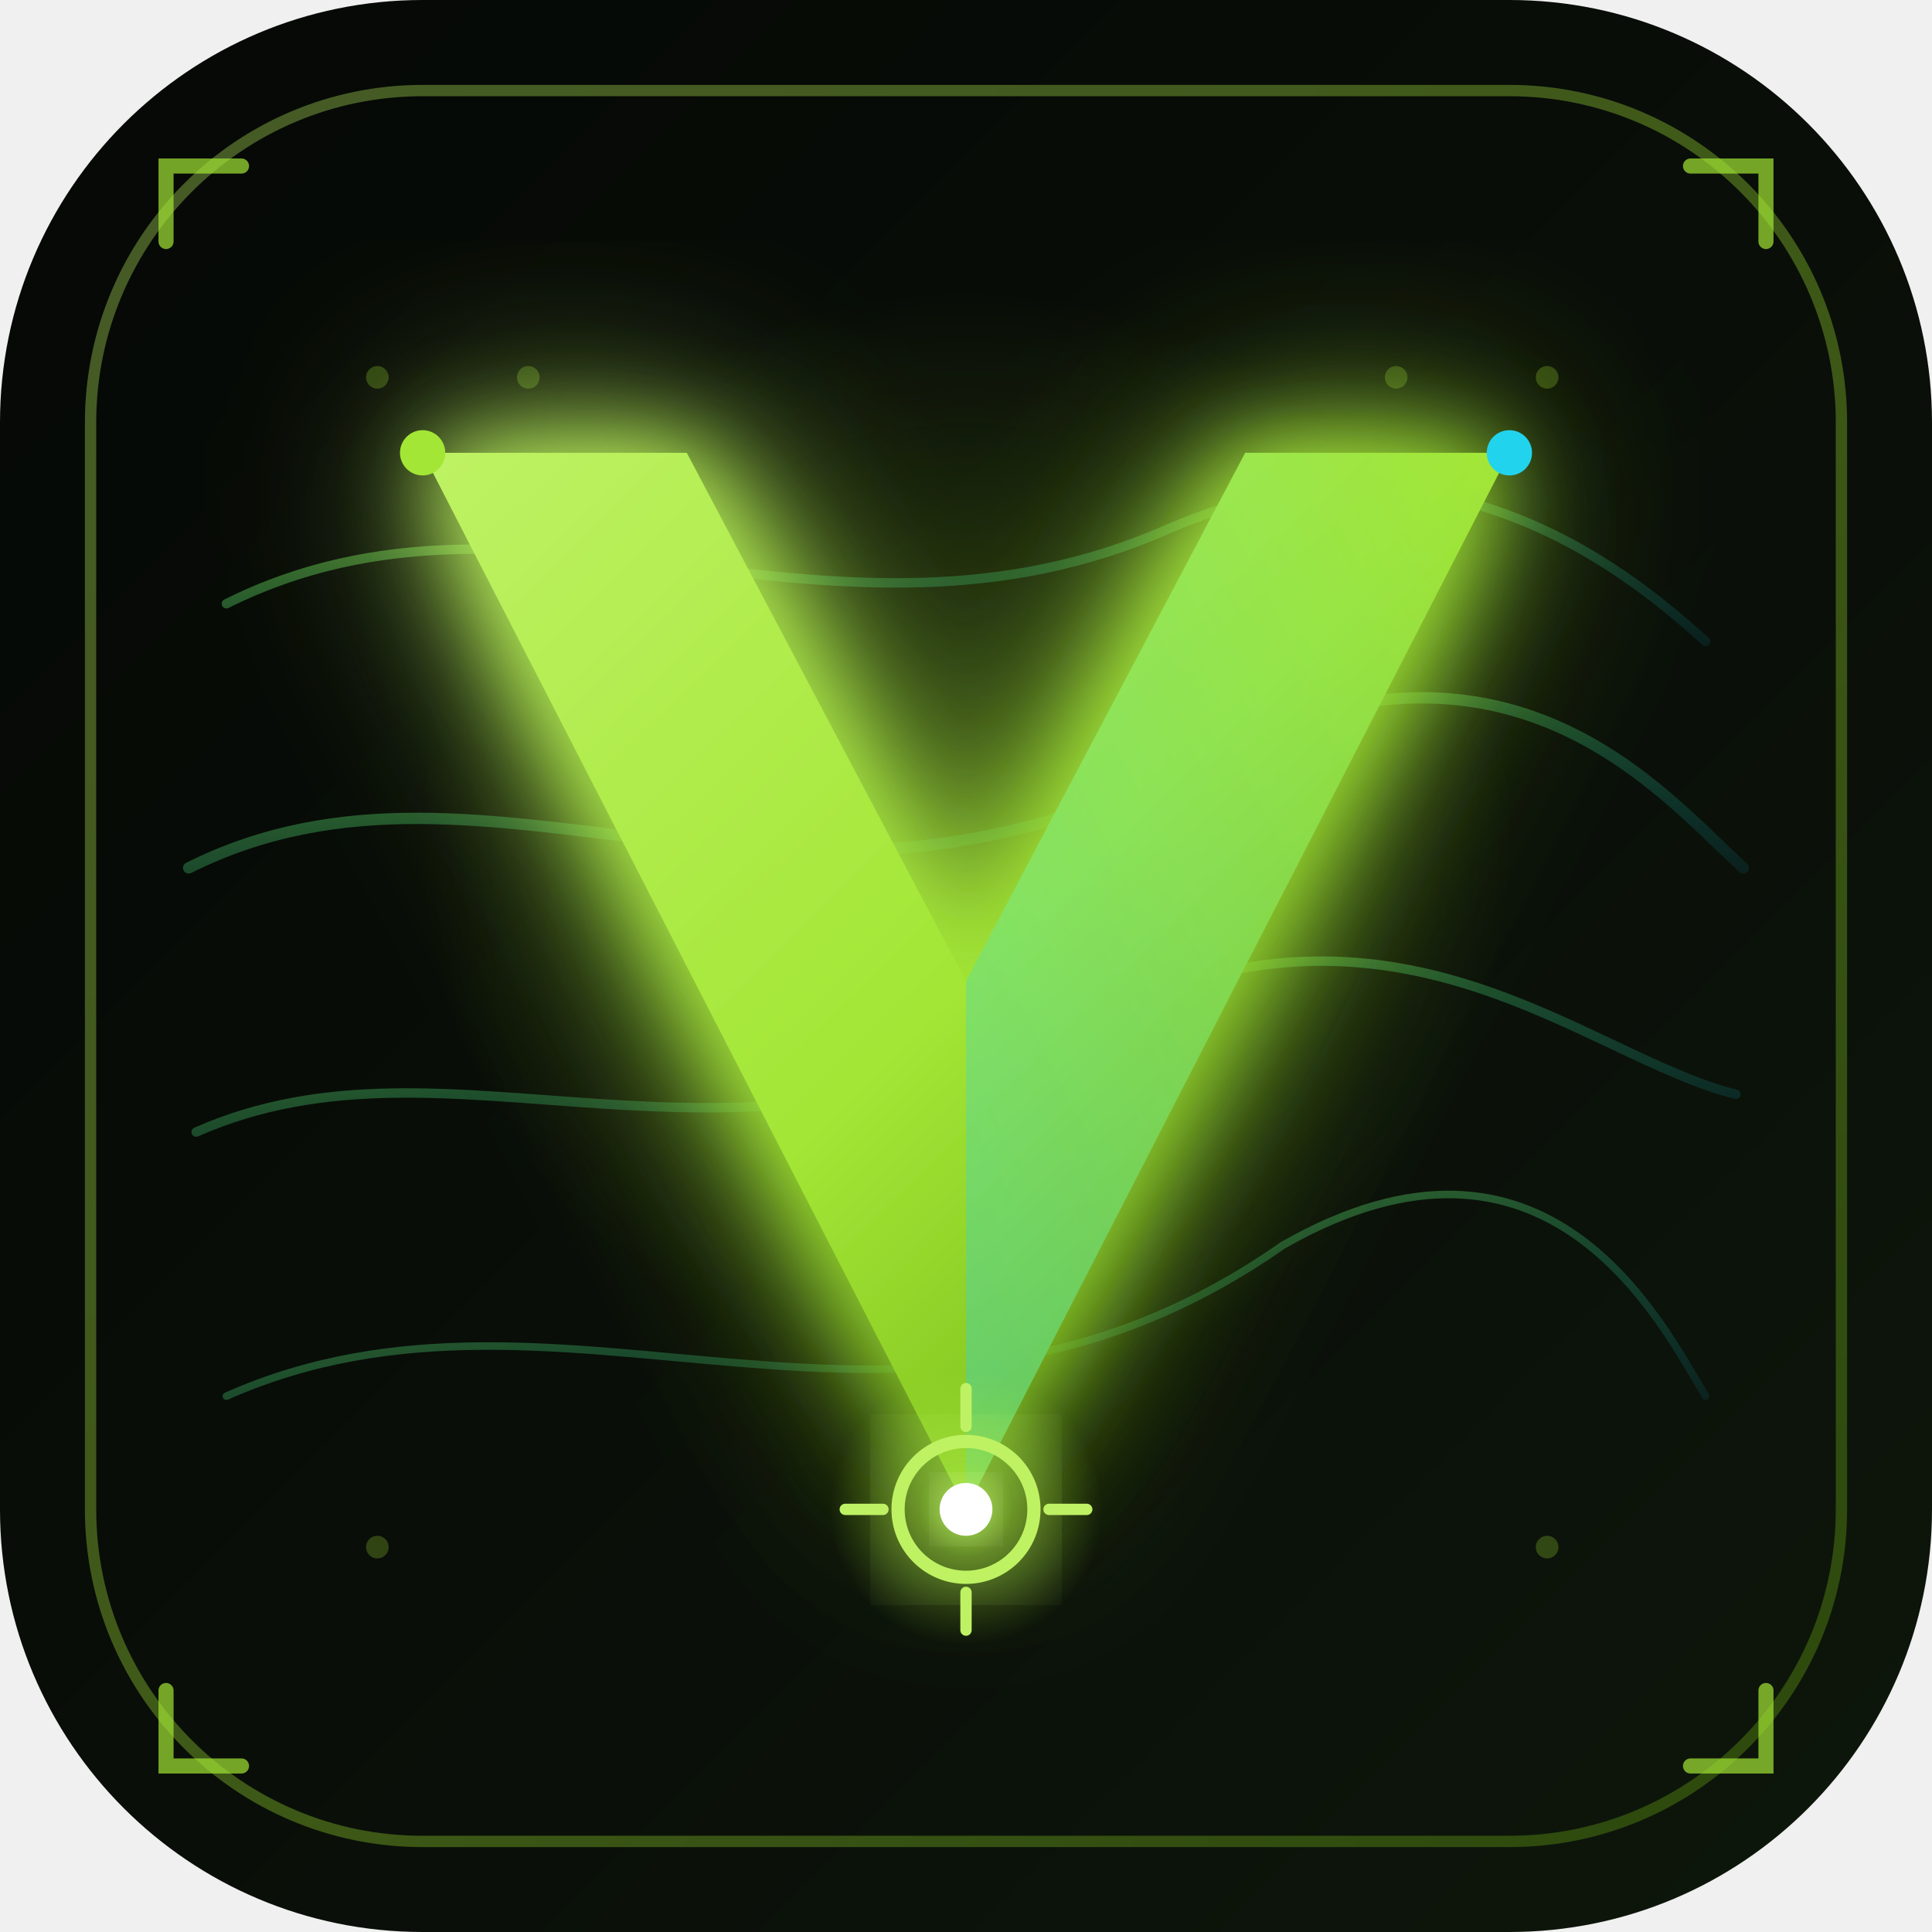
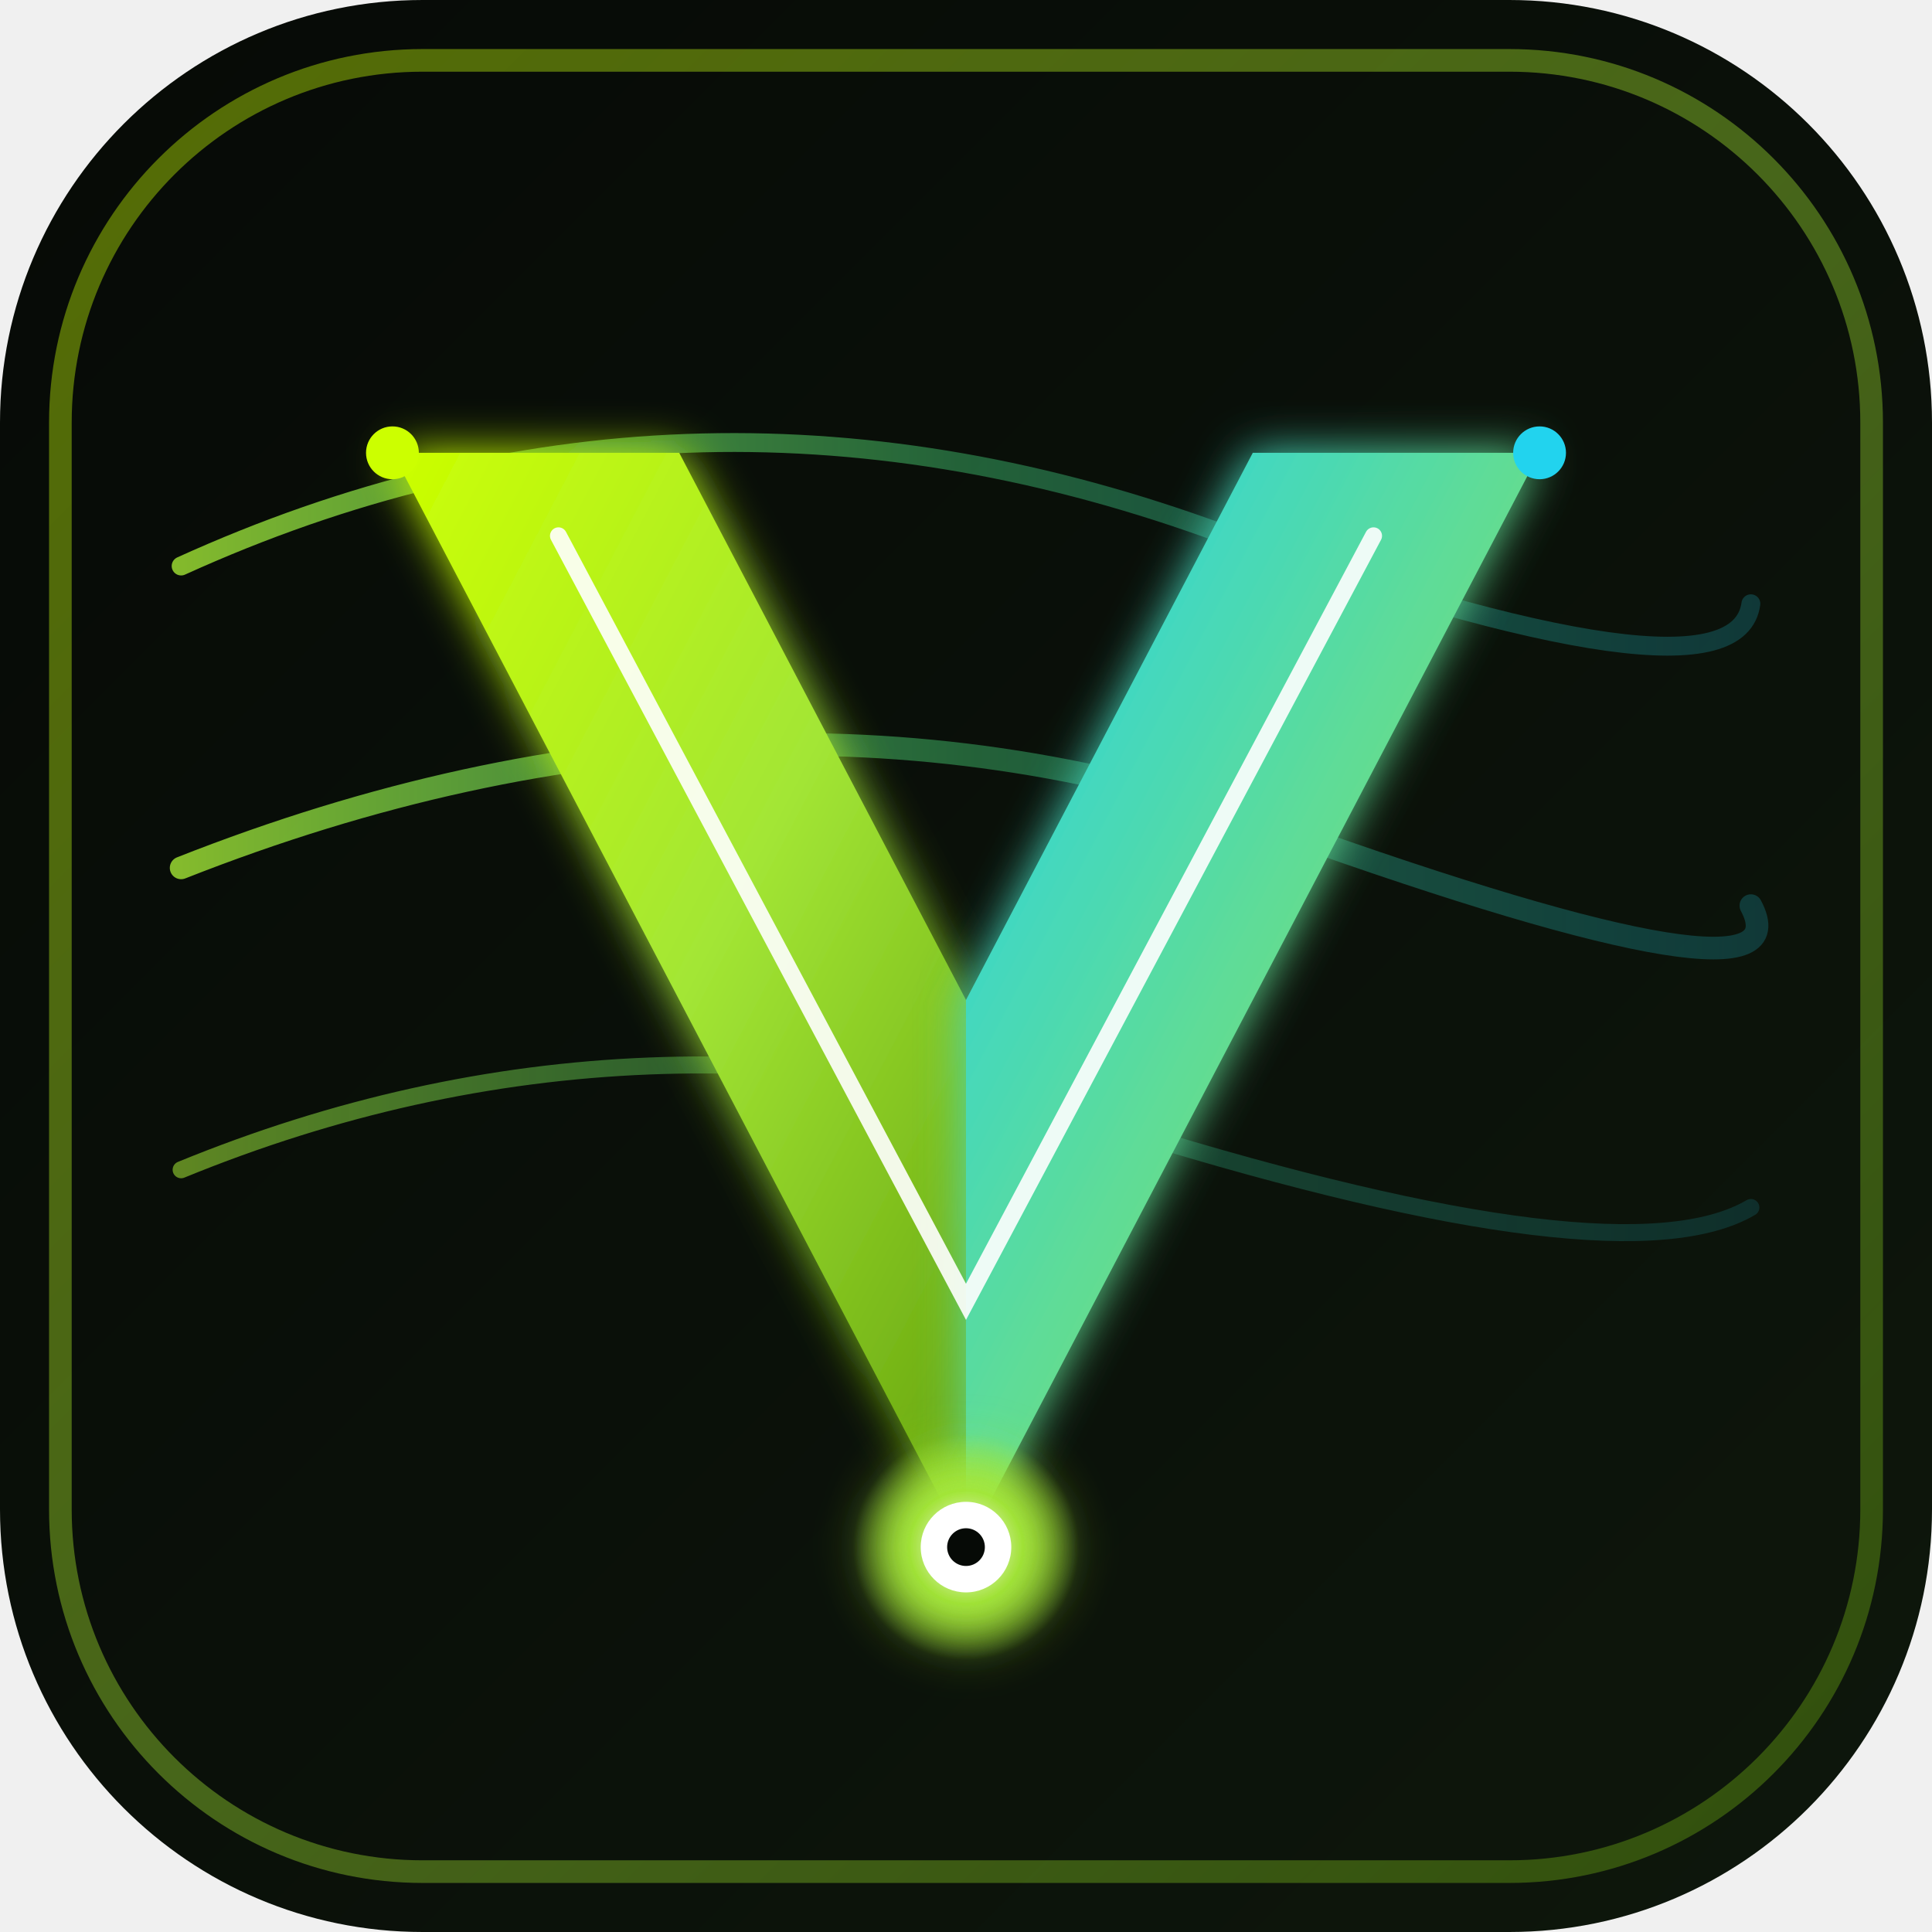
- <svg xmlns="http://www.w3.org/2000/svg" viewBox="0 0 512 512" width="100%" height="100%">
+ <svg xmlns="http://www.w3.org/2000/svg" viewBox="0 0 512 512" width="512" height="512">
  <defs>
-     <linearGradient id="bgGrad" x1="0%" y1="0%" x2="100%" y2="100%">
-       <stop offset="0%" stop-color="#050805" />
-       <stop offset="50%" stop-color="#090e08" />
+     <linearGradient id="gBgGrad" x1="0%" y1="0%" x2="100%" y2="100%">
+       <stop offset="0%" stop-color="#060a06" />
+       <stop offset="50%" stop-color="#0a1009" />
      <stop offset="100%" stop-color="#0e170c" />
    </linearGradient>
-     <linearGradient id="limeGrad" x1="0%" y1="0%" x2="100%" y2="100%">
-       <stop offset="0%" stop-color="#bef264" />
+     <linearGradient id="gLimeGrad" x1="0%" y1="0%" x2="100%" y2="100%">
+       <stop offset="0%" stop-color="#ccff00" />
      <stop offset="50%" stop-color="#a3e635" />
      <stop offset="100%" stop-color="#65a30d" />
    </linearGradient>
-     <linearGradient id="accentGrad" x1="0%" y1="100%" x2="100%" y2="0%">
+     <linearGradient id="gCyanGrad" x1="0%" y1="0%" x2="100%" y2="100%">
      <stop offset="0%" stop-color="#22d3ee" />
      <stop offset="100%" stop-color="#a3e635" />
    </linearGradient>
-     <linearGradient id="topoGrad" x1="0%" y1="0%" x2="100%" y2="100%">
-       <stop offset="0%" stop-color="#a3e635" stop-opacity="0.6" />
-       <stop offset="50%" stop-color="#4ade80" stop-opacity="0.3" />
-       <stop offset="100%" stop-color="#06b6d4" stop-opacity="0.1" />
+     <linearGradient id="gTopoGrad" x1="0%" y1="0%" x2="100%" y2="0%">
+       <stop offset="0%" stop-color="#a3e635" stop-opacity="0.8" />
+       <stop offset="50%" stop-color="#4ade80" stop-opacity="0.4" />
+       <stop offset="100%" stop-color="#22d3ee" stop-opacity="0.2" />
    </linearGradient>
-     <radialGradient id="beaconGlow" cx="50%" cy="50%" r="50%">
-       <stop offset="0%" stop-color="#a3e635" stop-opacity="0.9" />
-       <stop offset="35%" stop-color="#a3e635" stop-opacity="0.4" />
+     <radialGradient id="gBeacon" cx="50%" cy="50%" r="50%">
+       <stop offset="0%" stop-color="#ffffff" />
+       <stop offset="50%" stop-color="#a3e635" stop-opacity="0.9" />
      <stop offset="100%" stop-color="#a3e635" stop-opacity="0" />
    </radialGradient>
-     <radialGradient id="centerGlow" cx="50%" cy="45%" r="40%">
-       <stop offset="0%" stop-color="#a3e635" stop-opacity="0.25" />
-       <stop offset="100%" stop-color="#a3e635" stop-opacity="0" />
-     </radialGradient>
-     <filter id="neonGlow" x="-20%" y="-20%" width="140%" height="140%">
-       <feGaussianBlur stdDeviation="12" result="blur1" />
-       <feGaussianBlur stdDeviation="24" result="blur2" />
+     <filter id="gSearchGlow" x="-20%" y="-20%" width="140%" height="140%">
+       <feGaussianBlur stdDeviation="6" result="blur" />
      <feMerge>
-         <feMergeNode in="blur2" />
-         <feMergeNode in="blur1" />
+         <feMergeNode in="blur" />
        <feMergeNode in="SourceGraphic" />
      </feMerge>
    </filter>
-     <filter id="softGlow" x="-30%" y="-30%" width="160%" height="160%">
-       <feGaussianBlur stdDeviation="18" result="blur" />
-     </filter>
  </defs>
-   <rect width="512" height="512" rx="112" fill="url(#bgGrad)" />
-   <circle cx="256" cy="240" r="180" fill="url(#centerGlow)" />
-   <rect x="24" y="24" width="464" height="464" rx="88" fill="none" stroke="url(#limeGrad)" stroke-width="3" stroke-opacity="0.35" />
-   <path d="M 44 64 L 44 44 L 64 44" fill="none" stroke="#a3e635" stroke-width="4" stroke-linecap="round" stroke-opacity="0.7" />
-   <path d="M 468 64 L 468 44 L 448 44" fill="none" stroke="#a3e635" stroke-width="4" stroke-linecap="round" stroke-opacity="0.7" />
-   <path d="M 44 448 L 44 468 L 64 468" fill="none" stroke="#a3e635" stroke-width="4" stroke-linecap="round" stroke-opacity="0.7" />
-   <path d="M 468 448 L 468 468 L 448 468" fill="none" stroke="#a3e635" stroke-width="4" stroke-linecap="round" stroke-opacity="0.7" />
-   <g fill="none" stroke="url(#topoGrad)" stroke-linecap="round">
-     <path d="M 60 160 C 140 120, 220 180, 310 140 C 380 110, 430 150, 452 170" stroke-width="2.5" />
-     <path d="M 50 230 C 130 190, 210 260, 320 200 C 400 160, 440 210, 462 230" stroke-width="3" />
-     <path d="M 52 300 C 120 270, 190 320, 290 270 C 370 230, 420 280, 460 290" stroke-width="2.5" />
-     <path d="M 60 370 C 150 330, 240 400, 340 330 C 410 290, 440 350, 452 370" stroke-width="2" />
+   <rect width="512" height="512" rx="112" fill="url(#gBgGrad)" />
+   <rect x="16" y="16" width="480" height="480" rx="96" fill="none" stroke="url(#gLimeGrad)" stroke-width="6" stroke-opacity="0.4" />
+   <g fill="none" stroke="url(#gTopoGrad)" stroke-linecap="round">
+     <path d="M 48 150 Q 180 90, 320 140 T 464 160" stroke-width="5" />
+     <path d="M 48 230 Q 200 170, 340 220 T 464 240" stroke-width="6" />
+     <path d="M 48 310 Q 170 260, 300 300 T 464 320" stroke-width="4.5" opacity="0.7" />
  </g>
-   <g fill="#a3e635" opacity="0.25">
-     <circle cx="100" cy="100" r="3" />
-     <circle cx="140" cy="100" r="3" />
-     <circle cx="370" cy="100" r="3" />
-     <circle cx="410" cy="100" r="3" />
-     <circle cx="100" cy="410" r="3" />
-     <circle cx="410" cy="410" r="3" />
-   </g>
-   <path d="M 120 130 L 256 390 L 392 130 L 324 130 L 256 265 L 188 130 Z" fill="url(#limeGrad)" filter="url(#softGlow)" opacity="0.6" />
-   <path d="M 152 145 L 256 350 L 360 145" fill="none" stroke="#22d3ee" stroke-width="3" stroke-dasharray="8 6" opacity="0.7" />
-   <path d="M 176 160 L 256 320 L 336 160" fill="none" stroke="#a3e635" stroke-width="2" opacity="0.5" />
-   <path d="M 112 120 L 256 400 L 400 120 L 330 120 L 256 260 L 182 120 Z" fill="url(#limeGrad)" filter="url(#neonGlow)" />
-   <path d="M 256 400 L 400 120 L 330 120 L 256 260 Z" fill="url(#accentGrad)" opacity="0.35" />
-   <circle cx="256" cy="400" r="36" fill="url(#beaconGlow)" />
-   <circle cx="256" cy="400" r="18" fill="none" stroke="#bef264" stroke-width="3.5" filter="url(#neonGlow)" />
-   <circle cx="256" cy="400" r="7" fill="#ffffff" filter="url(#neonGlow)" />
-   <line x1="256" y1="368" x2="256" y2="378" stroke="#bef264" stroke-width="3" stroke-linecap="round" />
-   <line x1="256" y1="422" x2="256" y2="432" stroke="#bef264" stroke-width="3" stroke-linecap="round" />
-   <line x1="224" y1="400" x2="234" y2="400" stroke="#bef264" stroke-width="3" stroke-linecap="round" />
-   <line x1="278" y1="400" x2="288" y2="400" stroke="#bef264" stroke-width="3" stroke-linecap="round" />
-   <circle cx="112" cy="120" r="6" fill="#a3e635" />
-   <circle cx="400" cy="120" r="6" fill="#22d3ee" />
+   <path d="M 104 120 L 256 410 L 256 265 L 180 120 Z" fill="url(#gLimeGrad)" filter="url(#gSearchGlow)" />
+   <path d="M 408 120 L 256 410 L 256 265 L 332 120 Z" fill="url(#gCyanGrad)" filter="url(#gSearchGlow)" />
+   <path d="M 148 142 L 256 345 L 364 142" fill="none" stroke="#ffffff" stroke-width="4.5" stroke-linecap="round" opacity="0.9" />
+   <circle cx="256" cy="410" r="30" fill="url(#gBeacon)" filter="url(#gSearchGlow)" />
+   <circle cx="256" cy="410" r="12" fill="#ffffff" />
+   <circle cx="256" cy="410" r="5" fill="#060a06" />
+   <circle cx="104" cy="120" r="7" fill="#ccff00" />
+   <circle cx="408" cy="120" r="7" fill="#22d3ee" />
</svg>
